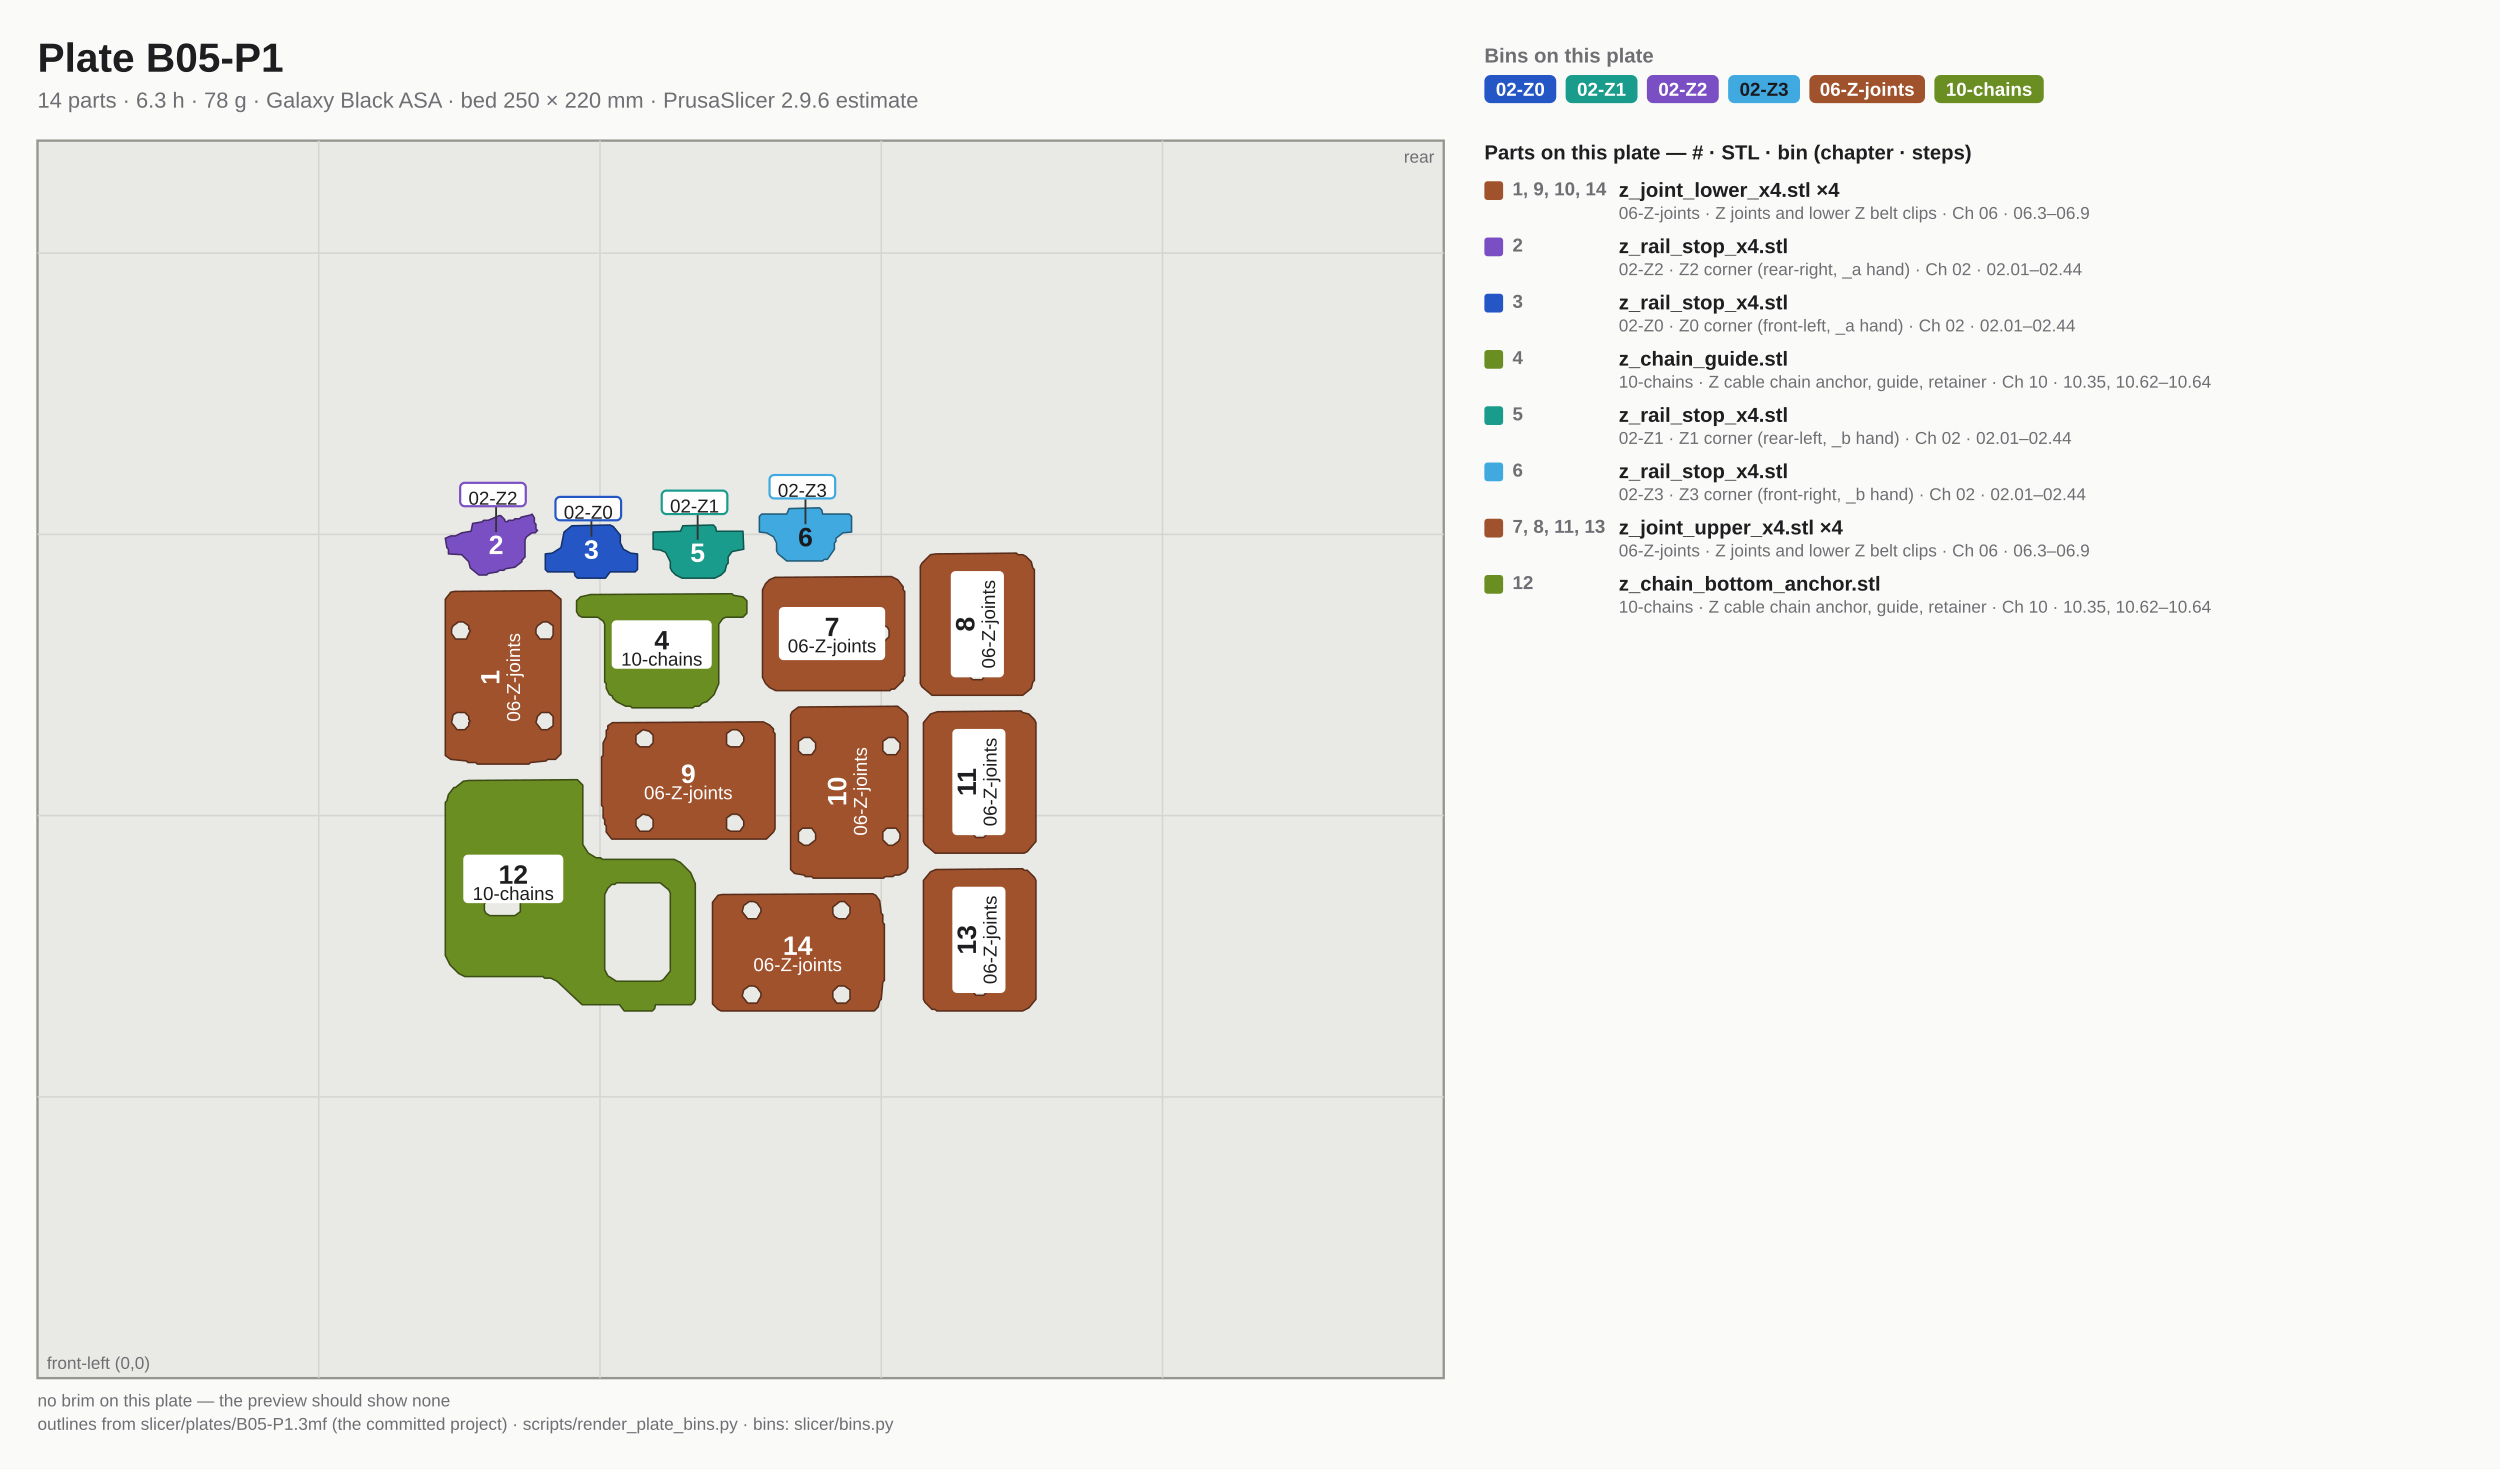
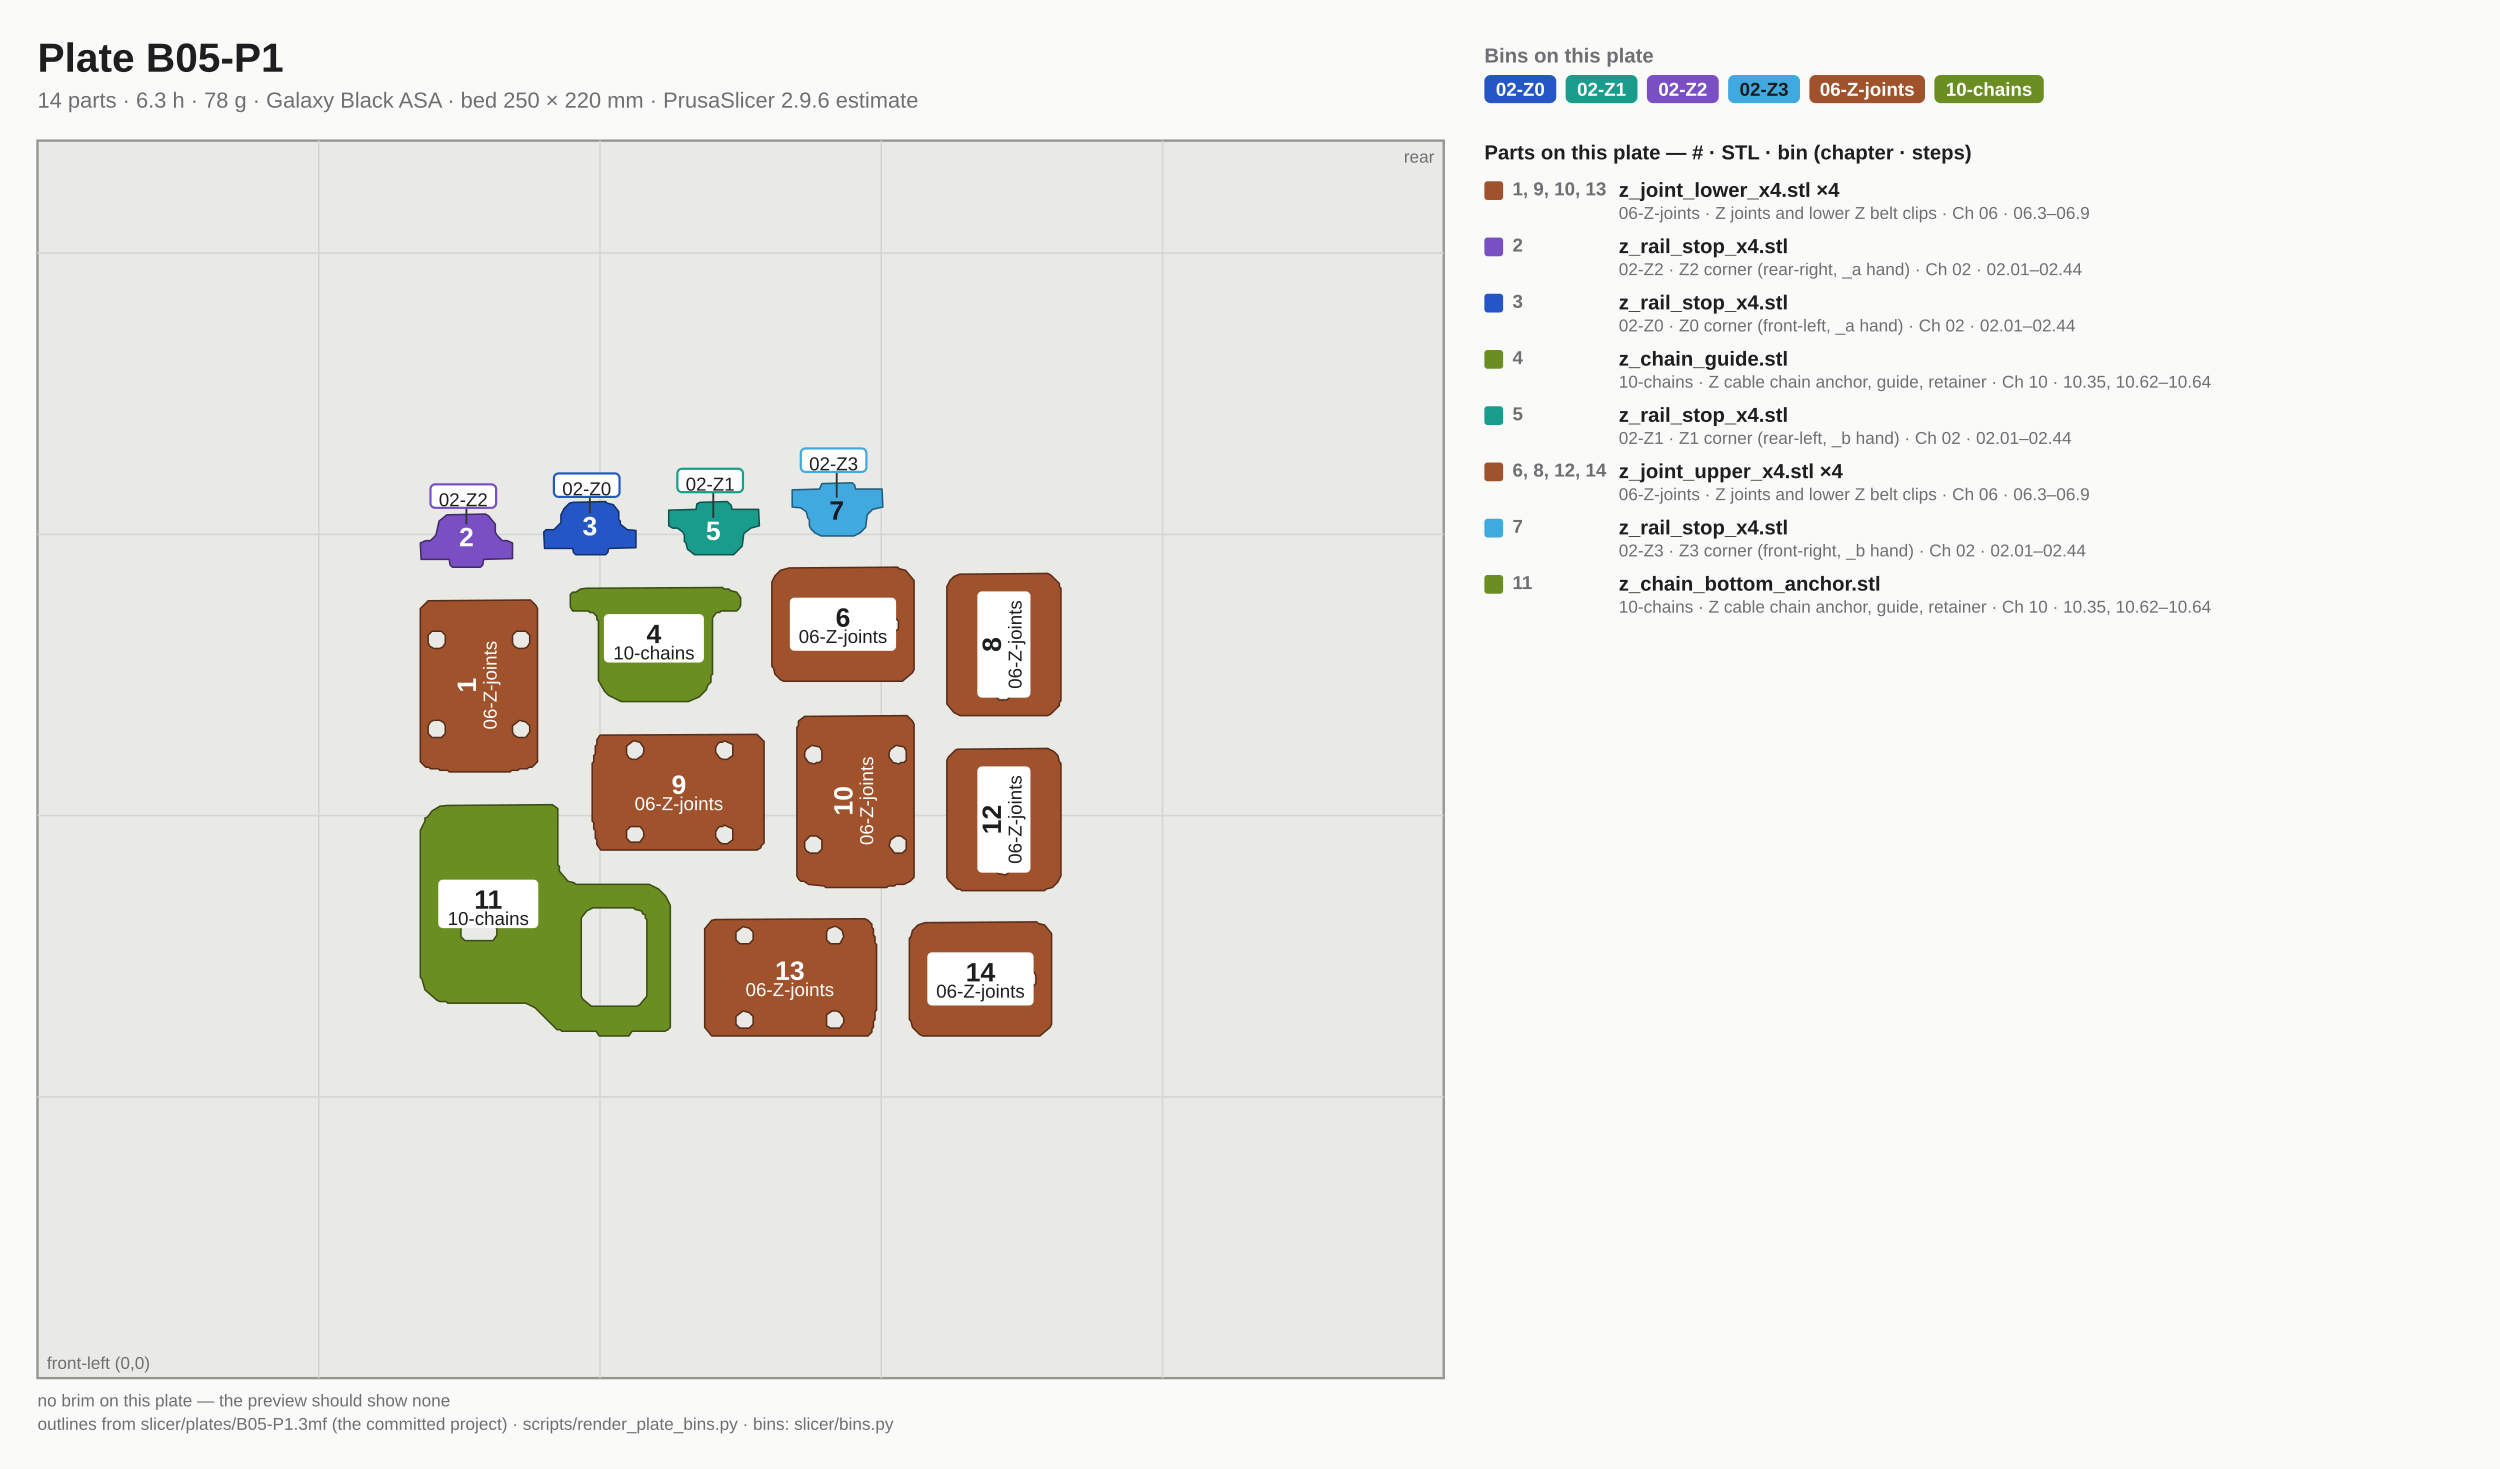
<svg xmlns="http://www.w3.org/2000/svg" width="1600" height="940" viewBox="0 0 1600 940" font-family="Arial, Helvetica, 'DejaVu Sans', sans-serif">
  <rect x="0" y="0" width="1600" height="940" fill="#fafaf9" />
  <text x="24.0" y="45.9" font-size="26" fill="#1e1e20" text-anchor="start" font-weight="bold">Plate B05-P1</text>
  <text x="24.0" y="68.9" font-size="14" fill="#6e6e73" text-anchor="start">14 parts  ·  6.3 h  ·  78 g  ·  Galaxy Black ASA  ·  bed 250 × 220 mm  ·  PrusaSlicer 2.9.6 estimate</text>
  <rect x="24.0" y="90.0" width="900.0" height="792.0" fill="#e9e9e6" stroke="#96968f" stroke-width="1.5" />
  <line x1="204.0" y1="90.0" x2="204.0" y2="882.0" stroke="#d5d5d1" stroke-width="1.0" />
  <line x1="384.0" y1="90.0" x2="384.0" y2="882.0" stroke="#d5d5d1" stroke-width="1.0" />
  <line x1="564.0" y1="90.0" x2="564.0" y2="882.0" stroke="#d5d5d1" stroke-width="1.0" />
  <line x1="744.0" y1="90.0" x2="744.0" y2="882.0" stroke="#d5d5d1" stroke-width="1.0" />
  <line x1="24.0" y1="702.0" x2="924.0" y2="702.0" stroke="#d5d5d1" stroke-width="1.0" />
  <line x1="24.0" y1="522.0" x2="924.0" y2="522.0" stroke="#d5d5d1" stroke-width="1.0" />
  <line x1="24.0" y1="342.0" x2="924.0" y2="342.0" stroke="#d5d5d1" stroke-width="1.0" />
  <line x1="24.0" y1="162.0" x2="924.0" y2="162.0" stroke="#d5d5d1" stroke-width="1.0" />
  <text x="30.0" y="876.1" font-size="11" fill="#6e6e73" text-anchor="start">front-left (0,0)</text>
  <text x="918.0" y="104.1" font-size="11" fill="#6e6e73" text-anchor="end">rear</text>
-   <path d="M291.0,378.5 352.5,378.0 359.0,383.5 359.0,482.5 355.5,486.0 350.5,486.0 349.5,487.0 339.5,488.0 338.5,489.0 305.5,489.0 304.5,488.0 299.5,488.0 298.5,487.0 288.5,486.0 285.0,483.5 285.0,383.5 288.5,379.0Z M293.5,398.0 290.0,400.5 289.0,402.5 289.0,405.5 291.5,409.0 298.5,409.0 301.0,403.5 300.0,402.5 300.0,400.5 296.5,398.0Z M347.5,398.0 344.0,400.5 343.0,402.5 343.0,405.5 345.5,409.0 352.5,409.0 354.0,406.5 354.0,400.5 350.5,398.0Z M292.5,456.0 290.0,457.5 289.0,462.5 292.5,467.0 297.5,467.0 300.0,464.5 300.0,462.5 301.0,461.5 300.0,460.5 300.0,458.5 297.5,456.0Z M346.5,456.0 344.0,458.5 343.0,462.5 346.5,467.0 350.5,467.0 354.0,464.5 354.0,458.5 351.5,456.0Z" fill-rule="evenodd" fill="#a0522d" stroke="#582d19" stroke-width="1.0" stroke-linejoin="round" />
-   <path d="M462.0,572.5 558.5,572.0 560.5,573.0 563.0,576.5 564.0,584.5 565.0,585.5 565.0,590.5 566.0,591.5 566.0,627.5 565.0,628.5 564.0,639.5 563.0,640.5 562.0,644.5 559.5,647.0 461.5,647.0 459.5,646.0 456.0,642.5 456.0,577.5 459.5,573.0Z M479.5,577.0 476.0,579.5 475.0,583.5 478.5,588.0 484.5,588.0 487.0,583.5 487.0,581.5 484.5,578.0 482.5,577.0Z M537.5,577.0 533.0,580.5 533.0,584.5 534.0,586.5 536.5,588.0 541.5,588.0 544.0,584.5 544.0,580.5 540.5,577.0Z M479.5,631.0 476.0,633.5 475.0,637.5 478.5,642.0 484.5,642.0 487.0,637.5 487.0,635.5 484.5,632.0 482.5,631.0Z M536.5,631.0 533.0,634.5 533.0,638.5 535.5,642.0 541.5,642.0 544.0,639.5 544.0,633.5 540.5,631.0Z" fill-rule="evenodd" fill="#a0522d" stroke="#582d19" stroke-width="1.0" stroke-linejoin="round" />
-   <path d="M392.0,462.5 488.5,462.0 492.5,464.0 495.0,466.5 495.0,468.5 496.0,469.5 496.0,530.5 495.0,532.5 490.5,537.0 391.5,537.0 388.0,532.5 388.0,528.5 387.0,527.5 387.0,524.5 386.0,523.5 386.0,516.5 385.0,515.5 385.0,484.5 386.0,483.5 386.0,475.5 388.0,471.5 388.0,467.5 389.0,466.5 389.0,464.5Z M411.5,467.0 407.0,470.5 407.0,475.5 409.5,478.0 415.5,478.0 418.0,475.5 418.0,470.5 415.5,468.0Z M468.5,467.0 465.0,469.5 465.0,476.5 467.5,478.0 473.5,478.0 476.0,474.5 476.0,471.5 473.5,468.0 471.5,467.0Z M411.5,521.0 407.0,524.5 407.0,528.5 409.5,532.0 415.5,532.0 418.0,529.5 418.0,524.5 415.5,522.0Z M468.5,521.0 465.0,523.5 465.0,530.5 467.5,532.0 473.5,532.0 476.0,528.5 476.0,525.5 473.5,522.0 471.5,521.0Z" fill-rule="evenodd" fill="#a0522d" stroke="#582d19" stroke-width="1.0" stroke-linejoin="round" />
-   <path d="M511.0,452.5 574.5,452.0 580.0,456.5 581.0,458.5 581.0,555.5 579.5,558.0 575.5,560.0 572.5,560.0 571.5,561.0 566.5,561.0 565.5,562.0 520.5,562.0 519.5,561.0 515.5,561.0 514.5,560.0 508.5,559.0 506.0,556.5 506.0,457.5 507.0,455.5Z M514.5,472.0 511.0,474.5 511.0,480.5 513.5,483.0 519.5,483.0 522.0,479.5 522.0,475.5 518.5,472.0Z M568.5,472.0 565.0,474.5 565.0,480.5 567.5,483.0 573.5,483.0 576.0,479.5 576.0,475.5 572.5,472.0Z M513.5,530.0 511.0,532.5 511.0,538.5 514.5,541.0 517.5,541.0 522.0,537.5 522.0,533.5 519.5,530.0Z M567.5,530.0 565.0,532.5 565.0,537.5 568.5,541.0 571.5,541.0 575.0,538.5 576.0,536.5 576.0,533.5 573.5,530.0Z" fill-rule="evenodd" fill="#a0522d" stroke="#582d19" stroke-width="1.0" stroke-linejoin="round" />
-   <path d="M496.0,369.5 570.5,369.0 574.5,371.0 578.0,375.5 578.0,377.5 579.0,378.5 579.0,432.5 578.0,433.5 578.0,435.5 572.5,441.0 570.5,441.0 569.5,442.0 496.5,442.0 492.5,440.0 490.0,437.5 488.0,433.5 488.0,377.5 490.0,373.5 492.5,371.0Z M508.5,396.0 507.5,397.0 505.5,397.0 502.0,401.5 502.0,409.5 506.5,414.0 508.5,414.0 509.5,415.0 515.5,414.0 520.0,408.5 520.0,402.5 517.5,398.0 513.5,396.0Z M537.5,396.0 536.5,397.0 534.5,397.0 530.0,401.5 530.0,408.5 531.0,410.5 535.5,414.0 542.5,414.0 546.0,411.5 548.0,407.5 548.0,403.5 547.0,402.5 547.0,400.5 544.5,398.0 540.5,396.0Z M560.5,400.0 558.0,402.5 558.0,408.5 561.5,411.0 565.5,411.0 569.0,407.5 569.0,403.5 568.0,401.5 565.5,400.0Z" fill-rule="evenodd" fill="#a0522d" stroke="#582d19" stroke-width="1.0" stroke-linejoin="round" />
-   <path d="M599.0,556.5 654.5,556.0 655.5,557.0 657.5,557.0 662.0,561.5 663.0,563.5 663.0,639.5 658.5,645.0 654.5,647.0 599.5,647.0 598.5,646.0 596.5,646.0 592.0,641.5 591.0,639.5 591.0,563.5 595.5,558.0Z M623.5,570.0 621.5,572.0 620.5,572.0 618.0,575.5 618.0,582.5 619.0,584.5 623.5,588.0 630.5,588.0 632.5,587.0 636.0,582.5 636.0,575.5 635.0,573.5 630.5,570.0Z M624.5,598.0 620.0,600.5 618.0,604.5 618.0,609.5 622.5,615.0 624.5,616.0 629.5,616.0 634.0,613.5 636.0,609.5 636.0,603.5 633.5,600.0 629.5,598.0Z M624.5,626.0 622.0,628.5 621.0,632.5 624.5,637.0 629.5,637.0 632.0,634.5 633.0,630.5 629.5,626.0Z" fill-rule="evenodd" fill="#a0522d" stroke="#582d19" stroke-width="1.0" stroke-linejoin="round" />
-   <path d="M599.0,354.5 650.5,354.0 651.5,355.0 654.5,355.0 656.5,356.0 660.0,359.5 661.0,363.5 662.0,364.5 662.0,435.5 661.0,436.5 660.0,440.5 654.5,445.0 596.5,445.0 590.0,439.5 589.0,437.5 589.0,362.5 590.0,360.5 595.5,355.0Z M622.5,368.0 617.0,372.5 616.0,374.5 616.0,380.5 620.5,386.0 626.5,387.0 627.5,386.0 631.5,385.0 633.0,383.5 634.0,381.5 634.0,373.5 631.5,370.0 627.5,368.0Z M623.5,396.0 622.5,397.0 620.5,397.0 617.0,400.5 617.0,402.5 616.0,403.5 616.0,407.5 619.5,413.0 621.5,414.0 628.5,414.0 630.5,413.0 634.0,408.5 634.0,402.5 631.5,398.0 627.5,397.0 626.5,396.0Z M623.5,424.0 620.0,426.5 620.0,432.5 622.5,435.0 628.5,435.0 631.0,431.5 631.0,428.5 628.5,425.0 626.5,424.0Z" fill-rule="evenodd" fill="#a0522d" stroke="#582d19" stroke-width="1.0" stroke-linejoin="round" />
-   <path d="M600.0,455.5 653.5,455.0 654.5,456.0 658.5,457.0 662.0,460.5 663.0,462.5 663.0,538.5 657.5,545.0 655.5,546.0 598.5,546.0 592.0,540.5 591.0,538.5 591.0,462.5 595.5,457.0Z M623.5,469.0 621.5,471.0 620.5,471.0 618.0,474.5 618.0,481.5 622.5,487.0 631.5,487.0 636.0,481.5 636.0,474.5 635.0,472.5 630.5,469.0Z M624.5,497.0 619.0,501.5 618.0,503.5 618.0,508.5 621.5,514.0 623.5,515.0 630.5,515.0 632.5,514.0 636.0,509.5 636.0,503.5 631.5,498.0 629.5,497.0Z M624.5,525.0 622.0,527.5 621.0,531.5 624.5,536.0 629.5,536.0 632.0,533.5 633.0,529.5 629.5,525.0Z" fill-rule="evenodd" fill="#a0522d" stroke="#582d19" stroke-width="1.0" stroke-linejoin="round" />
-   <path d="M300.0,499.5 369.5,499.0 373.0,502.5 373.0,540.5 376.5,546.0 381.5,549.0 384.5,549.0 385.5,550.0 431.5,550.0 435.5,552.0 442.0,558.5 445.0,565.5 445.0,639.5 444.0,641.5 442.5,643.0 419.5,643.0 419.0,645.5 417.5,647.0 399.5,647.0 396.5,643.0 372.5,643.0 356.5,628.0 352.5,626.0 348.5,626.0 347.5,625.0 297.5,625.0 293.5,623.0 288.0,617.5 285.0,611.5 285.0,513.5 286.0,512.5 287.0,508.5 290.5,504.0 291.5,504.0 296.5,500.0Z M394.5,565.0 393.5,566.0 391.5,566.0 389.0,568.5 387.0,572.5 387.0,620.5 389.0,624.5 394.5,628.0 422.5,628.0 424.5,627.0 429.0,621.5 429.0,571.5 428.0,569.5 422.5,565.0Z M312.5,575.0 310.0,578.5 310.0,582.5 311.0,584.5 313.5,586.0 329.5,586.0 333.0,583.5 333.0,577.5 330.5,575.0Z" fill-rule="evenodd" fill="#6b8e23" stroke="#3b4e13" stroke-width="1.0" stroke-linejoin="round" />
-   <path d="M378.0,380.5 468.5,380.0 469.5,381.0 475.5,382.0 478.0,384.5 478.0,392.5 475.5,395.0 464.5,395.0 462.5,396.0 460.0,399.5 460.0,437.5 457.0,444.5 452.5,449.0 449.5,450.0 447.5,452.0 444.5,452.0 443.5,453.0 404.5,453.0 403.5,452.0 400.5,452.0 394.5,449.0 392.0,446.5 392.0,445.5 390.0,444.5 388.0,440.5 388.0,437.5 387.0,436.5 387.0,399.5 386.0,397.5 382.5,395.0 372.5,395.0 370.5,394.0 369.0,391.5 369.0,384.5 371.5,382.0Z M420.5,407.0 415.0,411.5 415.0,413.5 414.0,414.5 415.0,420.5 419.5,425.0 427.5,425.0 430.0,423.5 433.0,418.5 433.0,413.5 428.5,408.0 426.5,407.0Z" fill-rule="evenodd" fill="#6b8e23" stroke="#3b4e13" stroke-width="1.0" stroke-linejoin="round" />
-   <path d="M366.0,336.5 390.5,336.0 392.5,337.0 397.0,342.5 397.0,347.5 399.0,351.5 403.5,354.0 408.0,354.5 408.0,364.5 406.5,366.0 390.5,366.0 387.5,370.0 369.5,370.0 368.0,368.5 367.5,366.0 350.5,366.0 349.0,364.5 349.0,354.5 353.5,354.0 359.0,350.5 361.0,340.5Z" fill-rule="evenodd" fill="#2457c5" stroke="#14306c" stroke-width="1.0" stroke-linejoin="round" />
-   <path d="M437.0,336.5 456.5,336.0 458.0,337.5 458.5,340.0 475.5,340.0 476.0,351.5 468.5,353.0 466.0,356.5 466.0,360.5 465.0,361.5 464.0,365.5 461.5,368.0 457.5,370.0 436.5,370.0 432.5,368.0 430.0,365.5 429.0,363.5 429.0,359.5 426.0,353.5 422.5,352.0 418.0,351.5 418.0,340.5 435.5,340.0Z" fill-rule="evenodd" fill="#1a9c8c" stroke="#0e564d" stroke-width="1.0" stroke-linejoin="round" />
-   <path d="M340.0,329.5 340.5,329.0 342.0,331.5 342.0,334.5 343.0,335.5 343.0,338.5 344.0,339.5 342.5,341.0 340.5,341.0 337.0,343.5 336.0,345.5 336.0,356.5 334.0,358.5 334.0,359.5 329.5,363.0 323.5,364.0 322.5,365.0 319.5,365.0 318.5,366.0 312.5,367.0 311.5,368.0 306.5,368.0 301.0,363.5 300.0,359.5 295.5,355.0 287.0,354.5 287.0,351.5 286.0,350.5 285.0,344.5 288.5,343.0 291.5,343.0 295.5,341.0 301.5,340.0 302.5,335.0 308.5,334.0 309.5,333.0 312.5,333.0 319.5,330.0 320.5,330.0 323.0,332.5 323.0,333.5 324.5,334.0 325.5,333.0 328.5,333.0 329.5,332.0 332.5,332.0 333.5,331.0Z" fill-rule="evenodd" fill="#7b4fc4" stroke="#442b6c" stroke-width="1.0" stroke-linejoin="round" />
-   <path d="M505.0,325.5 524.5,325.0 526.0,326.5 526.5,329.0 543.5,329.0 545.0,330.5 545.0,340.5 539.5,341.0 535.0,344.5 535.0,346.5 534.0,347.5 534.0,351.5 529.5,358.0 527.5,358.0 526.5,359.0 503.5,359.0 498.0,354.5 497.0,352.5 497.0,347.5 495.0,343.5 490.5,341.0 486.0,340.5 486.0,330.5 487.5,329.0 503.5,329.0Z" fill-rule="evenodd" fill="#3fa9e0" stroke="#235d7b" stroke-width="1.0" stroke-linejoin="round" />
-   <rect x="296.5" y="547.0" width="64.0" height="31.0" rx="3.0" fill="#ffffff" />
-   <text x="328.5" y="565.6" font-size="17" fill="#1e1e20" text-anchor="middle" font-weight="bold">12</text>
-   <text x="328.5" y="576.0" font-size="12" fill="#1e1e20" text-anchor="middle">10-chains</text>
-   <text x="440.5" y="501.1" font-size="17" fill="#ffffff" text-anchor="middle" font-weight="bold">9</text>
-   <text x="440.5" y="511.5" font-size="12" fill="#ffffff" text-anchor="middle">06-Z-joints</text>
-   <text x="535.5" y="512.6" font-size="17" fill="#ffffff" text-anchor="middle" font-weight="bold" transform="rotate(-90 535.5 506.5)">10</text>
-   <text x="550.5" y="510.8" font-size="12" fill="#ffffff" text-anchor="middle" transform="rotate(-90 550.5 506.5)">06-Z-joints</text>
-   <text x="510.5" y="611.1" font-size="17" fill="#ffffff" text-anchor="middle" font-weight="bold">14</text>
-   <text x="510.5" y="621.5" font-size="12" fill="#ffffff" text-anchor="middle">06-Z-joints</text>
-   <text x="313.5" y="439.6" font-size="17" fill="#ffffff" text-anchor="middle" font-weight="bold" transform="rotate(-90 313.5 433.5)">1</text>
-   <text x="328.5" y="437.8" font-size="12" fill="#ffffff" text-anchor="middle" transform="rotate(-90 328.5 433.5)">06-Z-joints</text>
-   <rect x="498.5" y="388.5" width="68.0" height="34.0" rx="3.0" fill="#ffffff" />
-   <text x="532.5" y="407.1" font-size="17" fill="#1e1e20" text-anchor="middle" font-weight="bold">7</text>
-   <text x="532.5" y="417.5" font-size="12" fill="#1e1e20" text-anchor="middle">06-Z-joints</text>
-   <rect x="608.5" y="365.5" width="34.0" height="68.0" rx="3.0" fill="#ffffff" />
-   <text x="617.5" y="405.6" font-size="17" fill="#1e1e20" text-anchor="middle" font-weight="bold" transform="rotate(-90 617.5 399.5)">8</text>
-   <text x="632.5" y="403.8" font-size="12" fill="#1e1e20" text-anchor="middle" transform="rotate(-90 632.5 399.5)">06-Z-joints</text>
-   <rect x="609.5" y="567.5" width="34.0" height="68.0" rx="3.0" fill="#ffffff" />
-   <text x="618.5" y="607.6" font-size="17" fill="#1e1e20" text-anchor="middle" font-weight="bold" transform="rotate(-90 618.5 601.5)">13</text>
-   <text x="633.5" y="605.8" font-size="12" fill="#1e1e20" text-anchor="middle" transform="rotate(-90 633.5 601.5)">06-Z-joints</text>
-   <rect x="609.5" y="466.5" width="34.0" height="68.0" rx="3.0" fill="#ffffff" />
-   <text x="618.5" y="506.6" font-size="17" fill="#1e1e20" text-anchor="middle" font-weight="bold" transform="rotate(-90 618.5 500.5)">11</text>
-   <text x="633.5" y="504.8" font-size="12" fill="#1e1e20" text-anchor="middle" transform="rotate(-90 633.5 500.5)">06-Z-joints</text>
-   <rect x="391.5" y="397.0" width="64.0" height="31.0" rx="3.0" fill="#ffffff" />
-   <text x="423.5" y="415.6" font-size="17" fill="#1e1e20" text-anchor="middle" font-weight="bold">4</text>
-   <text x="423.5" y="426.0" font-size="12" fill="#1e1e20" text-anchor="middle">10-chains</text>
-   <line x1="378.5" y1="351.5" x2="378.5" y2="333.0" stroke="#333336" stroke-width="1.2" />
-   <rect x="355.5" y="318.0" width="42.0" height="15.0" rx="3.0" fill="#ffffff" fill-opacity="0.94" stroke="#2457c5" stroke-width="1.4" />
-   <text x="376.5" y="332.0" font-size="12" fill="#1e1e20" text-anchor="middle">02-Z0</text>
-   <rect x="371.0" y="343.5" width="15.0" height="16.0" rx="3.0" fill="#2457c5" />
-   <text x="378.5" y="357.6" font-size="17" fill="#ffffff" text-anchor="middle" font-weight="bold">3</text>
-   <line x1="515.5" y1="343.5" x2="515.5" y2="319.0" stroke="#333336" stroke-width="1.2" />
-   <rect x="492.5" y="304.0" width="42.0" height="15.0" rx="3.0" fill="#ffffff" fill-opacity="0.94" stroke="#3fa9e0" stroke-width="1.4" />
-   <text x="513.5" y="318.0" font-size="12" fill="#1e1e20" text-anchor="middle">02-Z3</text>
-   <rect x="508.0" y="335.5" width="15.0" height="16.0" rx="3.0" fill="#3fa9e0" />
-   <text x="515.5" y="349.6" font-size="17" fill="#1a1a1e" text-anchor="middle" font-weight="bold">6</text>
-   <line x1="446.5" y1="353.5" x2="446.5" y2="329.0" stroke="#333336" stroke-width="1.2" />
-   <rect x="423.5" y="314.0" width="42.0" height="15.0" rx="3.0" fill="#ffffff" fill-opacity="0.94" stroke="#1a9c8c" stroke-width="1.4" />
-   <text x="444.5" y="328.0" font-size="12" fill="#1e1e20" text-anchor="middle">02-Z1</text>
-   <rect x="439.0" y="345.5" width="15.0" height="16.0" rx="3.0" fill="#1a9c8c" />
-   <text x="446.5" y="359.6" font-size="17" fill="#ffffff" text-anchor="middle" font-weight="bold">5</text>
-   <line x1="317.5" y1="348.5" x2="317.5" y2="324.0" stroke="#333336" stroke-width="1.2" />
-   <rect x="294.5" y="309.0" width="42.0" height="15.0" rx="3.0" fill="#ffffff" fill-opacity="0.94" stroke="#7b4fc4" stroke-width="1.4" />
-   <text x="315.5" y="323.0" font-size="12" fill="#1e1e20" text-anchor="middle">02-Z2</text>
-   <rect x="310.0" y="340.5" width="15.0" height="16.0" rx="3.0" fill="#7b4fc4" />
-   <text x="317.5" y="354.6" font-size="17" fill="#ffffff" text-anchor="middle" font-weight="bold">2</text>
+   <path d="M274.0,384.5 339.5,384.0 343.0,387.5 344.0,389.5 344.0,487.5 340.5,491.0 338.5,491.0 337.5,492.0 332.5,492.0 331.5,493.0 327.5,493.0 326.5,494.0 287.5,494.0 286.5,493.0 281.5,493.0 280.5,492.0 275.5,492.0 274.5,491.0 272.5,491.0 269.0,487.5 269.0,389.5Z M276.5,404.0 274.0,406.5 274.0,411.5 275.0,413.5 277.5,415.0 281.5,415.0 283.5,414.0 285.0,411.5 285.0,406.5 282.5,404.0Z M330.5,404.0 328.0,406.5 328.0,411.5 329.0,413.5 331.5,415.0 335.5,415.0 337.5,414.0 339.0,411.5 339.0,406.5 336.5,404.0Z M277.5,461.0 275.5,462.0 274.0,464.5 274.0,469.5 276.5,472.0 282.5,472.0 285.0,469.5 285.0,464.5 284.0,462.5 281.5,461.0Z M332.5,461.0 328.0,464.5 328.0,468.5 329.0,470.5 331.5,472.0 336.5,472.0 339.0,468.5 339.0,464.5 336.5,462.0Z" fill-rule="evenodd" fill="#a0522d" stroke="#582d19" stroke-width="1.0" stroke-linejoin="round" />
+   <path d="M458.0,588.5 553.5,588.0 555.5,589.0 558.0,591.5 558.0,593.5 559.0,594.5 559.0,598.5 560.0,599.5 560.0,603.5 561.0,604.5 561.0,646.5 560.0,647.5 560.0,652.5 559.0,653.5 559.0,657.5 558.0,658.5 558.0,660.5 555.5,663.0 455.5,663.0 451.0,657.5 451.0,594.5 455.5,589.0Z M475.5,593.0 471.0,596.5 471.0,601.5 473.5,604.0 479.5,604.0 482.0,601.5 482.0,596.5 479.5,594.0Z M533.5,593.0 530.0,594.5 529.0,596.5 529.0,601.5 531.5,604.0 537.5,604.0 540.0,599.5 539.0,595.5 535.5,593.0Z M475.5,647.0 471.0,650.5 471.0,655.5 473.5,658.0 479.5,658.0 482.0,655.5 482.0,650.5 479.5,648.0Z M532.5,647.0 529.0,649.5 529.0,656.5 531.5,658.0 537.5,658.0 540.0,654.5 540.0,651.5 537.5,648.0 535.5,647.0Z" fill-rule="evenodd" fill="#a0522d" stroke="#582d19" stroke-width="1.0" stroke-linejoin="round" />
+   <path d="M384.0,470.5 484.5,470.0 489.0,474.5 489.0,539.5 487.0,541.5 487.0,542.5 484.5,544.0 384.5,544.0 382.0,540.5 382.0,537.5 381.0,536.5 381.0,531.5 380.0,530.5 380.0,526.5 379.0,525.5 379.0,488.5 380.0,487.5 380.0,483.5 381.0,482.5 381.0,477.5 382.0,476.5 382.0,473.5Z M405.5,474.0 401.0,477.5 401.0,482.5 402.5,485.0 404.5,486.0 407.5,486.0 411.0,483.5 412.0,481.5 412.0,478.5 409.5,475.0Z M463.5,474.0 462.5,475.0 460.5,475.0 459.0,476.5 458.0,478.5 458.0,481.5 460.5,485.0 462.5,486.0 465.5,486.0 469.0,483.5 469.0,476.5Z M463.5,528.0 462.5,529.0 460.5,529.0 459.0,530.5 458.0,532.5 458.0,535.5 460.5,539.0 462.5,540.0 465.5,540.0 469.0,537.5 469.0,530.5Z M403.5,529.0 401.0,531.5 401.0,536.5 403.5,539.0 409.5,539.0 412.0,535.5 412.0,532.5 411.0,530.5 409.5,529.0Z" fill-rule="evenodd" fill="#a0522d" stroke="#582d19" stroke-width="1.0" stroke-linejoin="round" />
+   <path d="M515.0,458.5 580.5,458.0 584.0,461.5 585.0,463.5 585.0,561.5 582.5,564.0 578.5,566.0 573.5,566.0 572.5,567.0 568.5,567.0 567.5,568.0 528.5,568.0 527.5,567.0 517.5,566.0 514.5,564.0 512.5,564.0 511.0,562.5 510.0,560.5 510.0,465.5 511.0,464.5 511.0,461.5Z M519.5,477.0 516.0,479.5 515.0,481.5 515.0,484.5 517.5,488.0 521.5,489.0 522.5,488.0 524.5,488.0 526.0,486.5 526.0,480.5 524.5,478.0Z M573.5,477.0 570.0,479.5 569.0,481.5 569.0,484.5 571.5,488.0 575.5,489.0 576.5,488.0 578.5,488.0 580.0,486.5 580.0,480.5 578.5,478.0Z M518.5,535.0 515.0,538.5 515.0,542.5 516.0,544.5 518.5,546.0 523.5,546.0 526.0,543.5 526.0,537.5 522.5,535.0Z M573.5,535.0 570.0,537.5 569.0,541.5 572.5,546.0 577.5,546.0 580.0,543.5 580.0,537.5 576.5,535.0Z" fill-rule="evenodd" fill="#a0522d" stroke="#582d19" stroke-width="1.0" stroke-linejoin="round" />
+   <path d="M505.0,363.5 574.5,363.0 575.5,364.0 579.5,365.0 585.0,371.5 585.0,428.5 584.0,430.5 577.5,436.0 501.5,436.0 499.5,435.0 496.0,431.5 495.0,427.5 494.0,426.5 494.0,372.5 496.0,368.5 499.5,365.0Z M513.5,391.0 511.5,392.0 508.0,396.5 508.0,402.5 510.5,407.0 514.5,409.0 520.5,409.0 522.5,408.0 526.0,403.5 526.0,396.5 525.0,394.5 520.5,391.0Z M542.5,391.0 537.0,395.5 536.0,397.5 536.0,402.5 540.5,408.0 542.5,409.0 547.5,409.0 552.0,406.5 554.0,402.5 554.0,396.5 551.5,393.0 547.5,391.0Z M568.5,394.0 564.0,397.5 564.0,402.5 566.5,405.0 570.5,406.0 575.0,402.5 575.0,397.5 572.5,395.0Z" fill-rule="evenodd" fill="#a0522d" stroke="#582d19" stroke-width="1.0" stroke-linejoin="round" />
+   <path d="M592.0,590.5 663.5,590.0 664.5,591.0 668.5,592.0 673.0,597.5 673.0,655.5 672.0,657.5 665.5,663.0 590.5,663.0 588.5,662.0 584.0,657.5 583.0,653.5 582.0,652.5 582.0,600.5 583.0,599.5 584.0,595.5 587.5,592.0Z M601.5,618.0 597.0,621.5 597.0,623.5 596.0,624.5 596.0,629.5 600.5,635.0 602.5,636.0 608.5,636.0 614.0,631.5 614.0,629.5 615.0,628.5 614.0,622.5 609.5,618.0Z M629.5,618.0 626.0,620.5 625.0,624.5 624.0,625.5 624.0,628.5 625.0,629.5 625.0,631.5 628.5,635.0 630.5,635.0 631.5,636.0 635.5,636.0 639.5,634.0 642.0,630.5 642.0,623.5 641.0,621.5 636.5,618.0Z M655.5,621.0 652.0,624.5 652.0,628.5 654.5,632.0 660.5,632.0 663.0,629.5 663.0,624.5 662.0,622.5 659.5,621.0Z" fill-rule="evenodd" fill="#a0522d" stroke="#582d19" stroke-width="1.0" stroke-linejoin="round" />
+   <path d="M614.0,367.5 670.5,367.0 672.5,368.0 678.0,373.5 678.0,375.5 679.0,376.5 679.0,448.5 678.0,449.5 678.0,451.5 672.5,457.0 670.5,458.0 614.5,458.0 610.5,456.0 606.0,450.5 606.0,375.5 608.0,371.5 610.5,369.0Z M639.5,381.0 635.5,383.0 633.0,387.5 633.0,392.5 634.0,393.5 634.0,395.5 638.5,399.0 646.5,399.0 651.0,394.5 651.0,392.5 652.0,391.5 651.0,385.5 645.5,381.0Z M639.5,409.0 634.0,413.5 633.0,419.5 634.0,420.5 634.0,422.5 637.5,426.0 639.5,427.0 645.5,427.0 647.5,426.0 651.0,421.5 651.0,414.5 650.0,412.5 645.5,409.0Z M639.5,437.0 637.0,439.5 637.0,445.5 639.5,448.0 644.5,448.0 648.0,444.5 648.0,440.5 647.0,438.5 644.5,437.0Z" fill-rule="evenodd" fill="#a0522d" stroke="#582d19" stroke-width="1.0" stroke-linejoin="round" />
+   <path d="M613.0,479.5 670.5,479.0 674.5,481.0 677.0,483.5 678.0,487.5 679.0,488.5 679.0,560.5 677.0,564.5 673.5,568.0 669.5,569.0 668.5,570.0 615.5,570.0 614.5,569.0 612.5,569.0 607.0,563.5 606.0,561.5 606.0,486.5 607.0,484.5 611.5,480.0Z M641.5,492.0 640.5,493.0 637.5,493.0 634.0,496.5 634.0,498.5 633.0,499.5 633.0,504.5 637.5,510.0 639.5,511.0 644.5,511.0 645.5,510.0 647.5,510.0 651.0,506.5 652.0,500.5 651.0,499.5 651.0,497.5 646.5,493.0Z M638.5,521.0 635.0,523.5 634.0,527.5 633.0,528.5 633.0,531.5 635.0,535.5 638.5,538.0 640.5,538.0 641.5,539.0 646.5,538.0 651.0,533.5 651.0,525.5 646.5,521.0Z M641.5,548.0 638.0,549.5 637.0,551.5 637.0,556.5 638.5,559.0 643.5,560.0 647.0,557.5 648.0,555.5 648.0,552.5 645.5,549.0Z" fill-rule="evenodd" fill="#a0522d" stroke="#582d19" stroke-width="1.0" stroke-linejoin="round" />
+   <path d="M286.0,515.5 353.5,515.0 357.0,517.5 357.0,553.5 358.0,554.5 358.0,557.5 363.5,564.0 367.5,565.0 368.5,566.0 415.5,566.0 421.5,569.0 426.0,573.5 429.0,579.5 429.0,657.5 427.5,659.0 425.5,660.0 404.5,660.0 402.5,663.0 383.5,663.0 381.5,660.0 359.5,660.0 358.5,659.0 356.5,659.0 342.5,645.0 336.5,642.0 286.5,642.0 285.5,641.0 281.5,641.0 279.5,640.0 272.0,633.5 270.0,626.5 269.0,625.5 269.0,531.5 272.0,525.5 272.0,523.5 273.5,523.0 276.5,519.0 281.5,516.0Z M379.5,581.0 375.5,583.0 372.0,587.5 372.0,637.5 373.0,639.5 378.5,644.0 407.5,644.0 409.5,643.0 414.0,637.5 414.0,588.5 413.0,587.5 413.0,585.5 411.5,585.0 410.5,583.0 406.5,582.0 405.5,581.0Z M297.5,591.0 295.0,593.5 295.0,599.5 297.5,602.0 315.5,602.0 318.0,598.5 318.0,594.5 315.5,591.0Z" fill-rule="evenodd" fill="#6b8e23" stroke="#3b4e13" stroke-width="1.0" stroke-linejoin="round" />
+   <path d="M375.0,376.5 462.5,376.0 463.5,377.0 466.5,377.0 467.5,378.0 471.5,379.0 474.0,382.5 474.0,387.5 473.0,389.5 471.5,391.0 461.5,391.0 460.5,392.0 458.5,392.0 456.0,395.5 456.0,431.5 455.0,432.5 455.0,436.5 453.0,438.5 452.0,441.5 447.5,446.0 440.5,449.0 397.5,449.0 389.5,445.0 387.0,442.5 383.0,435.5 383.0,397.5 382.0,396.5 382.0,394.5 379.5,392.0 377.5,392.0 376.5,391.0 366.5,391.0 365.0,388.5 365.0,380.5 366.5,379.0 368.5,379.0 371.5,377.0Z M417.5,403.0 416.5,404.0 414.5,404.0 411.0,407.5 410.0,409.5 410.0,415.5 414.5,421.0 416.5,422.0 421.5,422.0 428.0,416.5 428.0,408.5 423.5,404.0Z" fill-rule="evenodd" fill="#6b8e23" stroke="#3b4e13" stroke-width="1.0" stroke-linejoin="round" />
+   <path d="M367.0,321.5 387.5,321.0 388.5,322.0 392.5,323.0 396.0,327.5 396.0,332.5 397.0,333.5 397.0,335.5 401.5,339.0 407.0,339.5 407.0,350.5 389.5,351.0 389.0,353.5 387.5,355.0 368.5,355.0 367.0,353.5 366.5,351.0 348.5,351.0 348.0,340.5 349.5,339.0 354.5,339.0 359.0,334.5 359.0,329.5 361.0,325.5 364.5,322.0Z" fill-rule="evenodd" fill="#2457c5" stroke="#14306c" stroke-width="1.0" stroke-linejoin="round" />
+   <path d="M448.0,321.5 465.5,321.0 468.0,323.5 468.5,326.0 485.5,326.0 486.0,336.5 480.5,338.0 476.0,341.5 475.0,349.5 469.5,355.0 444.5,355.0 440.0,351.5 439.0,347.5 438.0,346.5 438.0,342.5 437.0,340.5 433.5,338.0 430.5,338.0 428.0,336.5 428.0,326.5 445.5,326.0 446.0,322.5Z" fill-rule="evenodd" fill="#1a9c8c" stroke="#0e564d" stroke-width="1.0" stroke-linejoin="round" />
+   <path d="M286.0,329.5 310.5,329.0 312.5,330.0 317.0,335.5 317.0,340.5 318.0,342.5 321.5,346.0 324.5,346.0 328.0,347.5 328.0,357.5 309.5,358.0 309.0,361.5 307.5,363.0 289.5,363.0 288.0,361.5 287.5,358.0 269.5,358.0 269.0,347.5 272.5,346.0 275.5,346.0 279.0,342.5 281.0,333.5Z" fill-rule="evenodd" fill="#7b4fc4" stroke="#442b6c" stroke-width="1.0" stroke-linejoin="round" />
+   <path d="M526.0,309.5 545.5,309.0 547.0,310.5 547.5,313.0 564.5,313.0 565.0,324.5 558.5,326.0 555.0,329.5 554.0,337.5 550.5,341.0 546.5,343.0 525.5,343.0 521.5,341.0 519.0,338.5 518.0,336.5 518.0,332.5 517.0,331.5 516.0,327.5 512.5,325.0 507.0,324.5 507.0,313.5 524.5,313.0Z" fill-rule="evenodd" fill="#3fa9e0" stroke="#235d7b" stroke-width="1.0" stroke-linejoin="round" />
+   <rect x="280.5" y="563.0" width="64.0" height="31.0" rx="3.0" fill="#ffffff" />
+   <text x="312.5" y="581.6" font-size="17" fill="#1e1e20" text-anchor="middle" font-weight="bold">11</text>
+   <text x="312.5" y="592.0" font-size="12" fill="#1e1e20" text-anchor="middle">10-chains</text>
+   <text x="505.5" y="627.1" font-size="17" fill="#ffffff" text-anchor="middle" font-weight="bold">13</text>
+   <text x="505.5" y="637.5" font-size="12" fill="#ffffff" text-anchor="middle">06-Z-joints</text>
+   <text x="298.5" y="444.6" font-size="17" fill="#ffffff" text-anchor="middle" font-weight="bold" transform="rotate(-90 298.5 438.5)">1</text>
+   <text x="313.5" y="442.8" font-size="12" fill="#ffffff" text-anchor="middle" transform="rotate(-90 313.5 438.5)">06-Z-joints</text>
+   <text x="539.5" y="518.6" font-size="17" fill="#ffffff" text-anchor="middle" font-weight="bold" transform="rotate(-90 539.5 512.5)">10</text>
+   <text x="554.5" y="516.8" font-size="12" fill="#ffffff" text-anchor="middle" transform="rotate(-90 554.5 512.5)">06-Z-joints</text>
+   <text x="434.5" y="508.1" font-size="17" fill="#ffffff" text-anchor="middle" font-weight="bold">9</text>
+   <text x="434.5" y="518.5" font-size="12" fill="#ffffff" text-anchor="middle">06-Z-joints</text>
+   <rect x="505.5" y="382.5" width="68.0" height="34.0" rx="3.0" fill="#ffffff" />
+   <text x="539.5" y="401.1" font-size="17" fill="#1e1e20" text-anchor="middle" font-weight="bold">6</text>
+   <text x="539.5" y="411.5" font-size="12" fill="#1e1e20" text-anchor="middle">06-Z-joints</text>
+   <rect x="625.5" y="378.5" width="34.0" height="68.0" rx="3.0" fill="#ffffff" />
+   <text x="634.5" y="418.6" font-size="17" fill="#1e1e20" text-anchor="middle" font-weight="bold" transform="rotate(-90 634.5 412.5)">8</text>
+   <text x="649.5" y="416.8" font-size="12" fill="#1e1e20" text-anchor="middle" transform="rotate(-90 649.5 412.5)">06-Z-joints</text>
+   <rect x="625.5" y="490.5" width="34.0" height="68.0" rx="3.0" fill="#ffffff" />
+   <text x="634.5" y="530.6" font-size="17" fill="#1e1e20" text-anchor="middle" font-weight="bold" transform="rotate(-90 634.5 524.5)">12</text>
+   <text x="649.5" y="528.8" font-size="12" fill="#1e1e20" text-anchor="middle" transform="rotate(-90 649.5 524.5)">06-Z-joints</text>
+   <rect x="593.5" y="609.5" width="68.0" height="34.0" rx="3.0" fill="#ffffff" />
+   <text x="627.5" y="628.1" font-size="17" fill="#1e1e20" text-anchor="middle" font-weight="bold">14</text>
+   <text x="627.5" y="638.5" font-size="12" fill="#1e1e20" text-anchor="middle">06-Z-joints</text>
+   <rect x="386.5" y="393.0" width="64.0" height="31.0" rx="3.0" fill="#ffffff" />
+   <text x="418.5" y="411.6" font-size="17" fill="#1e1e20" text-anchor="middle" font-weight="bold">4</text>
+   <text x="418.5" y="422.0" font-size="12" fill="#1e1e20" text-anchor="middle">10-chains</text>
+   <line x1="377.5" y1="336.5" x2="377.5" y2="318.0" stroke="#333336" stroke-width="1.2" />
+   <rect x="354.5" y="303.0" width="42.0" height="15.0" rx="3.0" fill="#ffffff" fill-opacity="0.94" stroke="#2457c5" stroke-width="1.4" />
+   <text x="375.5" y="317.0" font-size="12" fill="#1e1e20" text-anchor="middle">02-Z0</text>
+   <rect x="370.0" y="328.5" width="15.0" height="16.0" rx="3.0" fill="#2457c5" />
+   <text x="377.5" y="342.6" font-size="17" fill="#ffffff" text-anchor="middle" font-weight="bold">3</text>
+   <line x1="535.5" y1="326.5" x2="535.5" y2="302.0" stroke="#333336" stroke-width="1.2" />
+   <rect x="512.5" y="287.0" width="42.0" height="15.0" rx="3.0" fill="#ffffff" fill-opacity="0.94" stroke="#3fa9e0" stroke-width="1.4" />
+   <text x="533.5" y="301.0" font-size="12" fill="#1e1e20" text-anchor="middle">02-Z3</text>
+   <rect x="528.0" y="318.5" width="15.0" height="16.0" rx="3.0" fill="#3fa9e0" />
+   <text x="535.5" y="332.6" font-size="17" fill="#1a1a1e" text-anchor="middle" font-weight="bold">7</text>
+   <line x1="298.5" y1="343.5" x2="298.5" y2="325.0" stroke="#333336" stroke-width="1.2" />
+   <rect x="275.5" y="310.0" width="42.0" height="15.0" rx="3.0" fill="#ffffff" fill-opacity="0.94" stroke="#7b4fc4" stroke-width="1.4" />
+   <text x="296.5" y="324.0" font-size="12" fill="#1e1e20" text-anchor="middle">02-Z2</text>
+   <rect x="291.0" y="335.5" width="15.0" height="16.0" rx="3.0" fill="#7b4fc4" />
+   <text x="298.5" y="349.6" font-size="17" fill="#ffffff" text-anchor="middle" font-weight="bold">2</text>
+   <line x1="456.5" y1="339.5" x2="456.5" y2="315.0" stroke="#333336" stroke-width="1.2" />
+   <rect x="433.5" y="300.0" width="42.0" height="15.0" rx="3.0" fill="#ffffff" fill-opacity="0.94" stroke="#1a9c8c" stroke-width="1.4" />
+   <text x="454.5" y="314.0" font-size="12" fill="#1e1e20" text-anchor="middle">02-Z1</text>
+   <rect x="449.0" y="331.5" width="15.0" height="16.0" rx="3.0" fill="#1a9c8c" />
+   <text x="456.5" y="345.6" font-size="17" fill="#ffffff" text-anchor="middle" font-weight="bold">5</text>
  <text x="950.0" y="40.0" font-size="13" fill="#6e6e73" text-anchor="start" font-weight="bold">Bins on this plate</text>
  <rect x="950.0" y="48.0" width="46.0" height="18.0" rx="4.0" fill="#2457c5" />
  <text x="973.0" y="61.3" font-size="12" fill="#ffffff" text-anchor="middle" font-weight="bold">02-Z0</text>
  <rect x="1002.0" y="48.0" width="46.0" height="18.0" rx="4.0" fill="#1a9c8c" />
  <text x="1025.0" y="61.3" font-size="12" fill="#ffffff" text-anchor="middle" font-weight="bold">02-Z1</text>
  <rect x="1054.0" y="48.0" width="46.0" height="18.0" rx="4.0" fill="#7b4fc4" />
  <text x="1077.0" y="61.3" font-size="12" fill="#ffffff" text-anchor="middle" font-weight="bold">02-Z2</text>
  <rect x="1106.0" y="48.0" width="46.0" height="18.0" rx="4.0" fill="#3fa9e0" />
  <text x="1129.0" y="61.3" font-size="12" fill="#1a1a1e" text-anchor="middle" font-weight="bold">02-Z3</text>
  <rect x="1158.0" y="48.0" width="74.0" height="18.0" rx="4.0" fill="#a0522d" />
  <text x="1195.0" y="61.3" font-size="12" fill="#ffffff" text-anchor="middle" font-weight="bold">06-Z-joints</text>
  <rect x="1238.0" y="48.0" width="70.0" height="18.0" rx="4.0" fill="#6b8e23" />
  <text x="1273.0" y="61.3" font-size="12" fill="#ffffff" text-anchor="middle" font-weight="bold">10-chains</text>
  <text x="950.0" y="102.0" font-size="13" fill="#1e1e20" text-anchor="start" font-weight="bold">Parts on this plate  —  # · STL · bin (chapter · steps)</text>
  <rect x="950.0" y="116.0" width="12.0" height="12.0" rx="2.0" fill="#a0522d" />
-   <text x="968.0" y="125.0" font-size="12" fill="#6e6e73" text-anchor="start" font-weight="bold">1, 9, 10, 14</text>
+   <text x="968.0" y="125.0" font-size="12" fill="#6e6e73" text-anchor="start" font-weight="bold">1, 9, 10, 13</text>
  <text x="1036.0" y="126.0" font-size="13" fill="#1e1e20" text-anchor="start" font-weight="bold">z_joint_lower_x4.stl  ×4</text>
  <text x="1036.0" y="140.1" font-size="11" fill="#6e6e73" text-anchor="start">06-Z-joints · Z joints and lower Z belt clips · Ch 06 · 06.3–06.9</text>
  <rect x="950.0" y="152.0" width="12.0" height="12.0" rx="2.0" fill="#7b4fc4" />
  <text x="968.0" y="161.0" font-size="12" fill="#6e6e73" text-anchor="start" font-weight="bold">2</text>
  <text x="1036.0" y="162.0" font-size="13" fill="#1e1e20" text-anchor="start" font-weight="bold">z_rail_stop_x4.stl</text>
  <text x="1036.0" y="176.1" font-size="11" fill="#6e6e73" text-anchor="start">02-Z2 · Z2 corner (rear-right, _a hand) · Ch 02 · 02.01–02.44</text>
  <rect x="950.0" y="188.0" width="12.0" height="12.0" rx="2.0" fill="#2457c5" />
  <text x="968.0" y="197.0" font-size="12" fill="#6e6e73" text-anchor="start" font-weight="bold">3</text>
  <text x="1036.0" y="198.0" font-size="13" fill="#1e1e20" text-anchor="start" font-weight="bold">z_rail_stop_x4.stl</text>
  <text x="1036.0" y="212.1" font-size="11" fill="#6e6e73" text-anchor="start">02-Z0 · Z0 corner (front-left, _a hand) · Ch 02 · 02.01–02.44</text>
  <rect x="950.0" y="224.0" width="12.0" height="12.0" rx="2.0" fill="#6b8e23" />
  <text x="968.0" y="233.0" font-size="12" fill="#6e6e73" text-anchor="start" font-weight="bold">4</text>
  <text x="1036.0" y="234.0" font-size="13" fill="#1e1e20" text-anchor="start" font-weight="bold">z_chain_guide.stl</text>
  <text x="1036.0" y="248.1" font-size="11" fill="#6e6e73" text-anchor="start">10-chains · Z cable chain anchor, guide, retainer · Ch 10 · 10.35, 10.62–10.64</text>
  <rect x="950.0" y="260.0" width="12.0" height="12.0" rx="2.0" fill="#1a9c8c" />
  <text x="968.0" y="269.0" font-size="12" fill="#6e6e73" text-anchor="start" font-weight="bold">5</text>
  <text x="1036.0" y="270.0" font-size="13" fill="#1e1e20" text-anchor="start" font-weight="bold">z_rail_stop_x4.stl</text>
  <text x="1036.0" y="284.1" font-size="11" fill="#6e6e73" text-anchor="start">02-Z1 · Z1 corner (rear-left, _b hand) · Ch 02 · 02.01–02.44</text>
-   <rect x="950.0" y="296.0" width="12.0" height="12.0" rx="2.0" fill="#3fa9e0" />
-   <text x="968.0" y="305.0" font-size="12" fill="#6e6e73" text-anchor="start" font-weight="bold">6</text>
-   <text x="1036.0" y="306.0" font-size="13" fill="#1e1e20" text-anchor="start" font-weight="bold">z_rail_stop_x4.stl</text>
-   <text x="1036.0" y="320.1" font-size="11" fill="#6e6e73" text-anchor="start">02-Z3 · Z3 corner (front-right, _b hand) · Ch 02 · 02.01–02.44</text>
-   <rect x="950.0" y="332.0" width="12.0" height="12.0" rx="2.0" fill="#a0522d" />
-   <text x="968.0" y="341.0" font-size="12" fill="#6e6e73" text-anchor="start" font-weight="bold">7, 8, 11, 13</text>
-   <text x="1036.0" y="342.0" font-size="13" fill="#1e1e20" text-anchor="start" font-weight="bold">z_joint_upper_x4.stl  ×4</text>
-   <text x="1036.0" y="356.1" font-size="11" fill="#6e6e73" text-anchor="start">06-Z-joints · Z joints and lower Z belt clips · Ch 06 · 06.3–06.9</text>
+   <rect x="950.0" y="296.0" width="12.0" height="12.0" rx="2.0" fill="#a0522d" />
+   <text x="968.0" y="305.0" font-size="12" fill="#6e6e73" text-anchor="start" font-weight="bold">6, 8, 12, 14</text>
+   <text x="1036.0" y="306.0" font-size="13" fill="#1e1e20" text-anchor="start" font-weight="bold">z_joint_upper_x4.stl  ×4</text>
+   <text x="1036.0" y="320.1" font-size="11" fill="#6e6e73" text-anchor="start">06-Z-joints · Z joints and lower Z belt clips · Ch 06 · 06.3–06.9</text>
+   <rect x="950.0" y="332.0" width="12.0" height="12.0" rx="2.0" fill="#3fa9e0" />
+   <text x="968.0" y="341.0" font-size="12" fill="#6e6e73" text-anchor="start" font-weight="bold">7</text>
+   <text x="1036.0" y="342.0" font-size="13" fill="#1e1e20" text-anchor="start" font-weight="bold">z_rail_stop_x4.stl</text>
+   <text x="1036.0" y="356.1" font-size="11" fill="#6e6e73" text-anchor="start">02-Z3 · Z3 corner (front-right, _b hand) · Ch 02 · 02.01–02.44</text>
  <rect x="950.0" y="368.0" width="12.0" height="12.0" rx="2.0" fill="#6b8e23" />
-   <text x="968.0" y="377.0" font-size="12" fill="#6e6e73" text-anchor="start" font-weight="bold">12</text>
+   <text x="968.0" y="377.0" font-size="12" fill="#6e6e73" text-anchor="start" font-weight="bold">11</text>
  <text x="1036.0" y="378.0" font-size="13" fill="#1e1e20" text-anchor="start" font-weight="bold">z_chain_bottom_anchor.stl</text>
  <text x="1036.0" y="392.1" font-size="11" fill="#6e6e73" text-anchor="start">10-chains · Z cable chain anchor, guide, retainer · Ch 10 · 10.35, 10.62–10.64</text>
  <text x="24.0" y="900.1" font-size="11" fill="#6e6e73" text-anchor="start">no brim on this plate — the preview should show none</text>
  <text x="24.0" y="915.1" font-size="11" fill="#6e6e73" text-anchor="start">outlines from slicer/plates/B05-P1.3mf (the committed project) · scripts/render_plate_bins.py · bins: slicer/bins.py</text>
</svg>
